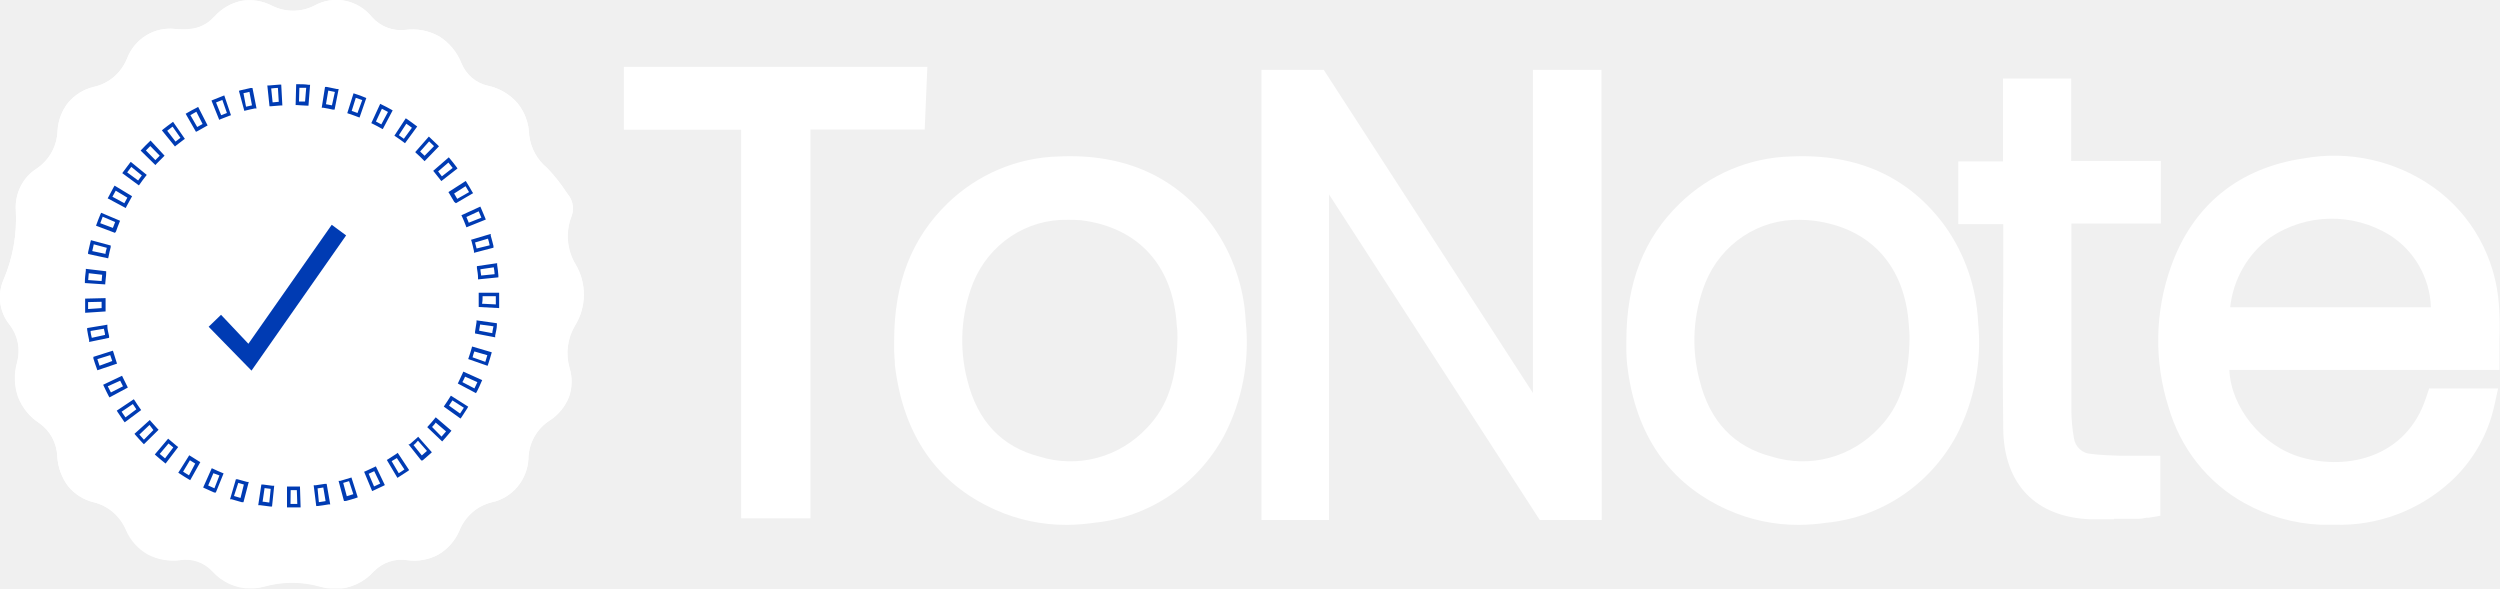
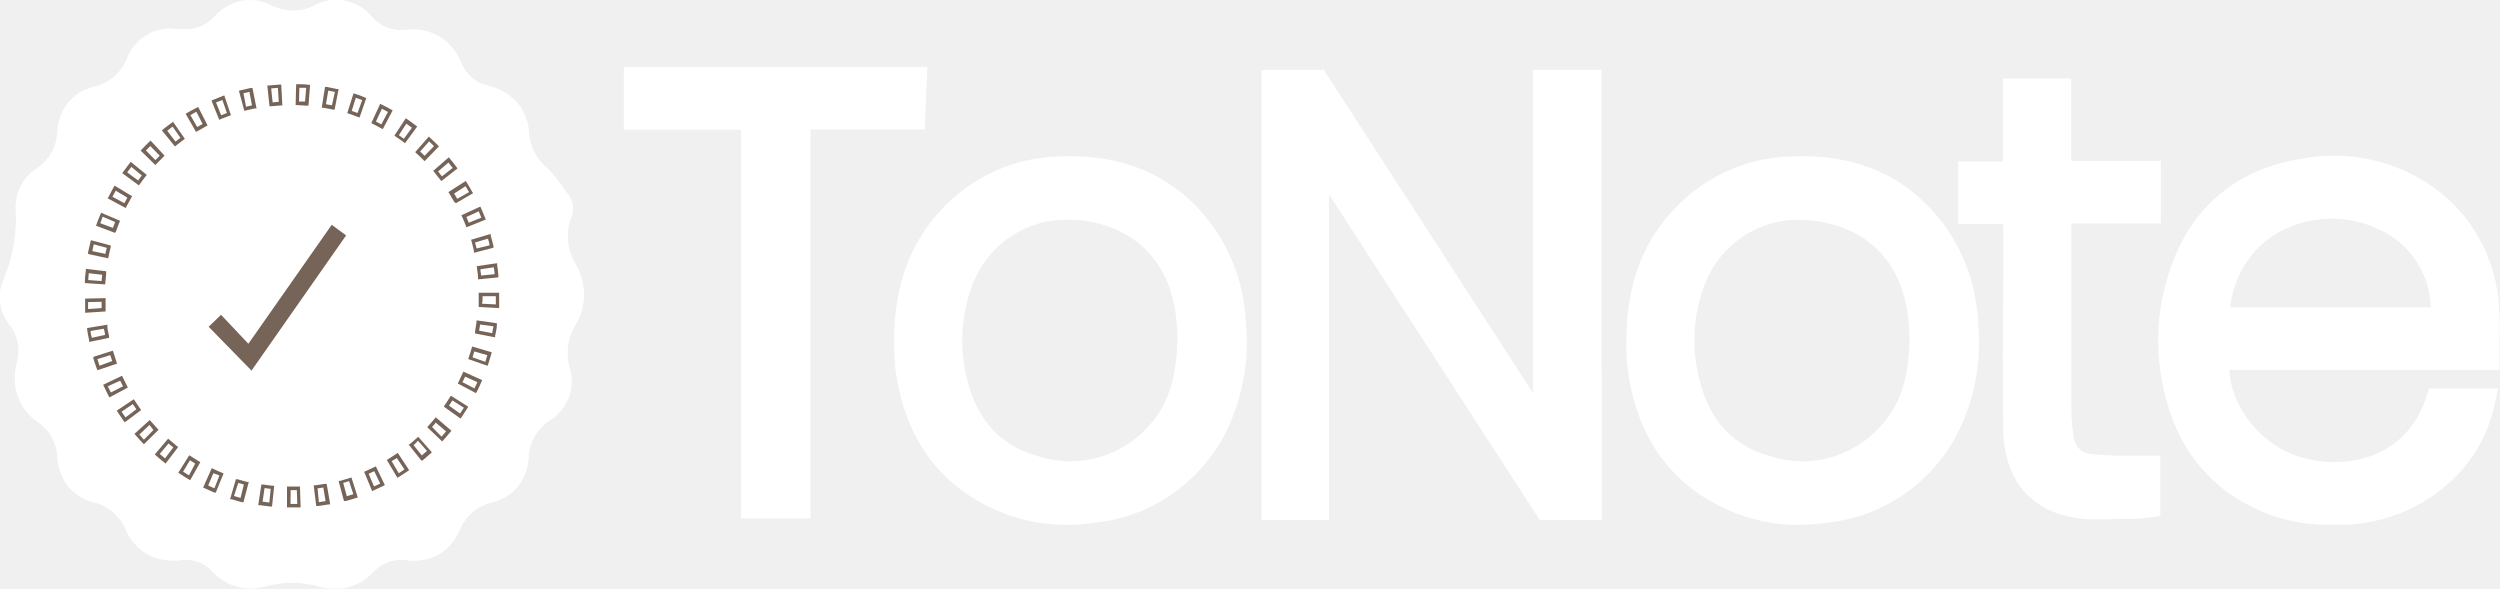
<svg xmlns="http://www.w3.org/2000/svg" width="85" height="20" viewBox="0 0 85 20" fill="none">
  <g clip-path="url(#clip0_5480:42865)">
    <path d="M31.034 2.756L30.982 3.918H27.08V17.138H25.674V3.941H21.688V2.756H31.034Z" fill="white" />
    <path d="M27.556 17.624H25.198V4.411H21.212V2.273H31.53L31.44 4.404H27.556V17.624ZM26.15 16.639H26.604V3.433H30.529V3.242H22.164V3.442H26.15V16.639Z" fill="white" />
    <path d="M44.72 17.197H43.375V2.861H44.762C47.335 6.845 49.926 10.84 52.535 14.846L52.615 14.823V2.861H53.992V17.197H52.615C50.026 13.191 47.425 9.173 44.813 5.143L44.72 5.166V17.197Z" fill="white" />
    <path d="M54.459 17.68H52.352L45.187 6.611V17.68H42.89V2.375H45.007L52.12 13.362V2.375H54.449L54.459 17.68ZM52.85 16.695H53.494V3.347H53.085V15.187L52.326 15.414L44.495 3.347H43.852V16.711H44.247V4.792L45.029 4.585L52.85 16.695Z" fill="white" />
    <path d="M75.348 12.091C75.113 13.733 76.4 15.533 78.125 16.032C79.849 16.531 82.146 16.084 82.931 13.7H84.344C84.148 14.588 83.688 15.391 83.025 15.999C81.857 17.086 80.451 17.427 78.903 17.338C78.074 17.301 77.265 17.069 76.538 16.659C75.975 16.345 75.479 15.919 75.077 15.408C74.676 14.897 74.378 14.31 74.2 13.681C73.734 12.218 73.763 10.639 74.28 9.195C74.981 7.245 76.4 6.145 78.404 5.846C79.824 5.586 81.288 5.907 82.478 6.739C83.063 7.156 83.549 7.702 83.899 8.337C84.249 8.972 84.454 9.68 84.498 10.407C84.549 10.949 84.498 11.497 84.498 12.085L75.348 12.091ZM83.147 10.945C83.147 9.504 82.683 8.348 81.483 7.586C80.791 7.166 79.998 6.952 79.192 6.968C78.387 6.985 77.602 7.232 76.928 7.682C75.84 8.476 75.374 9.593 75.297 10.945H83.147Z" fill="white" />
    <path d="M79.357 17.84C79.2 17.84 79.035 17.84 78.878 17.84C77.976 17.797 77.096 17.545 76.304 17.101C75.686 16.758 75.14 16.293 74.698 15.733C74.257 15.174 73.928 14.53 73.73 13.841C73.233 12.278 73.264 10.589 73.82 9.047C74.56 6.978 76.117 5.711 78.324 5.386C79.867 5.107 81.454 5.461 82.742 6.371C83.384 6.828 83.917 7.426 84.302 8.122C84.687 8.818 84.913 9.593 84.965 10.39C84.993 10.784 84.998 11.18 84.981 11.575C84.981 11.749 84.981 11.933 84.981 12.114V12.577H75.799C75.847 13.848 76.906 15.171 78.25 15.552C79.82 15.998 81.815 15.552 82.481 13.536L82.591 13.207H84.936L84.807 13.792C84.59 14.779 84.079 15.674 83.343 16.353C82.254 17.358 80.825 17.892 79.357 17.84ZM79.412 6.263C79.097 6.263 78.783 6.287 78.472 6.335C76.613 6.607 75.352 7.628 74.728 9.369C74.246 10.711 74.221 12.18 74.657 13.539C74.818 14.109 75.087 14.64 75.45 15.104C75.812 15.567 76.261 15.952 76.77 16.238C77.434 16.61 78.173 16.823 78.929 16.858C80.496 16.947 81.731 16.55 82.703 15.644C83.145 15.241 83.487 14.738 83.704 14.176H83.26C83.059 14.682 82.757 15.14 82.374 15.52C81.99 15.9 81.532 16.194 81.03 16.382C80.054 16.736 78.994 16.773 77.996 16.487C76.037 15.932 74.609 13.887 74.879 12.022L74.937 11.608H84.038C84.038 11.582 84.038 11.556 84.038 11.529C84.054 11.172 84.049 10.815 84.022 10.459C83.983 9.802 83.798 9.163 83.483 8.588C83.168 8.014 82.73 7.52 82.201 7.142C81.386 6.555 80.409 6.247 79.412 6.263ZM83.626 11.431H74.792L74.821 10.915C74.914 9.306 75.516 8.118 76.651 7.303C77.405 6.803 78.28 6.527 79.179 6.506C80.077 6.486 80.964 6.722 81.738 7.188C82.999 7.993 83.617 9.224 83.623 10.958L83.626 11.431ZM75.825 10.446H82.652C82.633 9.947 82.494 9.462 82.247 9.032C81.999 8.602 81.651 8.242 81.233 7.983C80.621 7.611 79.92 7.422 79.208 7.436C78.496 7.45 77.802 7.667 77.205 8.062C76.821 8.339 76.5 8.695 76.262 9.109C76.024 9.522 75.875 9.982 75.825 10.459V10.446Z" fill="white" />
    <path d="M30.886 11.584C30.886 9.919 31.342 8.435 32.552 7.26C33.493 6.35 34.731 5.828 36.027 5.795C37.983 5.707 39.662 6.324 40.853 7.976C41.473 8.851 41.829 9.891 41.879 10.97C42.01 12.217 41.773 13.475 41.197 14.582C40.789 15.34 40.206 15.985 39.499 16.46C38.791 16.935 37.98 17.226 37.137 17.307C36.088 17.469 35.016 17.328 34.042 16.9C32.111 16.033 31.146 14.444 30.902 12.356C30.886 12.169 30.886 11.985 30.886 11.801C30.866 11.729 30.886 11.656 30.886 11.584ZM40.499 11.492C40.499 11.394 40.479 11.226 40.47 11.056C40.338 8.806 38.999 7.293 36.815 7.017C35.954 6.886 35.076 7.052 34.318 7.489C33.561 7.926 32.968 8.608 32.633 9.427C32.178 10.575 32.102 11.843 32.417 13.039C32.79 14.553 33.704 15.59 35.203 15.994C36.76 16.398 38.179 16.079 39.331 14.887C40.216 13.971 40.479 12.806 40.499 11.492Z" fill="white" />
    <path d="M36.272 17.846C35.439 17.85 34.614 17.677 33.85 17.337C31.855 16.448 30.706 14.789 30.427 12.412C30.427 12.261 30.404 12.113 30.401 11.969C30.401 11.923 30.401 11.877 30.401 11.831C30.398 11.772 30.398 11.713 30.401 11.654V11.591C30.401 9.621 30.993 8.104 32.215 6.916C33.238 5.924 34.585 5.355 35.996 5.32C38.248 5.215 40.014 6.013 41.24 7.694C41.915 8.643 42.303 9.773 42.356 10.944C42.494 12.282 42.236 13.632 41.616 14.819C41.17 15.64 40.536 16.338 39.767 16.853C38.998 17.368 38.118 17.684 37.202 17.774C36.894 17.819 36.584 17.844 36.272 17.846ZM36.388 6.275C36.269 6.275 36.153 6.275 36.034 6.275C34.853 6.302 33.724 6.776 32.865 7.605C31.842 8.59 31.343 9.904 31.343 11.575V11.772C31.343 11.821 31.343 11.87 31.343 11.92C31.343 12.048 31.343 12.169 31.366 12.284C31.604 14.326 32.54 15.686 34.223 16.438C35.118 16.829 36.102 16.957 37.064 16.809C38.769 16.576 39.985 15.761 40.773 14.326C41.306 13.305 41.523 12.143 41.394 10.994C41.354 10.008 41.03 9.056 40.461 8.258C39.493 6.929 38.158 6.275 36.388 6.275ZM36.44 16.645C35.984 16.643 35.53 16.582 35.088 16.464C33.48 16.041 32.389 14.901 31.961 13.181C31.62 11.882 31.703 10.506 32.196 9.26C32.569 8.342 33.232 7.577 34.08 7.086C34.927 6.595 35.91 6.407 36.874 6.551C39.277 6.856 40.799 8.538 40.944 11.043C40.944 11.164 40.944 11.289 40.966 11.371V11.486V11.493C40.966 12.53 40.799 14.041 39.679 15.22C39.264 15.671 38.761 16.03 38.204 16.275C37.647 16.52 37.047 16.646 36.44 16.645ZM36.304 7.474C35.619 7.458 34.946 7.654 34.371 8.036C33.797 8.418 33.35 8.968 33.087 9.615C32.672 10.669 32.603 11.833 32.891 12.931C33.235 14.317 34.056 15.19 35.336 15.522C35.977 15.724 36.661 15.739 37.309 15.565C37.958 15.391 38.546 15.034 39.007 14.537C39.692 13.824 40.011 12.895 40.033 11.503V11.43C40.033 11.332 40.033 11.204 40.011 11.079C39.895 9.047 38.724 7.74 36.771 7.49C36.616 7.476 36.46 7.47 36.304 7.474Z" fill="white" />
    <path d="M55.765 11.584C55.765 9.919 56.222 8.435 57.435 7.26C58.374 6.35 59.611 5.828 60.906 5.795C62.865 5.707 64.541 6.324 65.732 7.976C66.353 8.85 66.71 9.891 66.758 10.97C66.889 12.216 66.653 13.474 66.079 14.582C65.188 16.198 63.801 17.061 62.016 17.307C60.967 17.469 59.895 17.328 58.921 16.9C56.991 16.033 56.025 14.444 55.784 12.356C55.762 12.175 55.762 11.991 55.752 11.807C55.762 11.729 55.765 11.656 55.765 11.584ZM65.394 11.492C65.394 11.394 65.375 11.226 65.365 11.056C65.236 8.806 63.895 7.293 61.71 7.017C60.85 6.886 59.971 7.052 59.213 7.488C58.456 7.925 57.862 8.607 57.528 9.427C57.072 10.575 56.996 11.843 57.312 13.039C57.685 14.553 58.599 15.59 60.095 15.994C61.656 16.398 63.071 16.079 64.223 14.887C65.114 13.971 65.378 12.806 65.394 11.492Z" fill="white" />
    <path d="M61.167 17.846C60.334 17.85 59.509 17.677 58.745 17.337C56.753 16.448 55.602 14.789 55.325 12.412C55.306 12.261 55.302 12.113 55.296 11.969C55.296 11.923 55.296 11.877 55.296 11.831C55.296 11.785 55.296 11.706 55.296 11.654V11.591C55.296 9.621 55.888 8.104 57.114 6.916C58.136 5.924 59.483 5.355 60.894 5.32C63.146 5.215 64.912 6.013 66.135 7.694C66.809 8.643 67.198 9.773 67.254 10.944C67.391 12.282 67.133 13.631 66.514 14.819C66.069 15.64 65.434 16.338 64.665 16.853C63.896 17.367 63.016 17.684 62.1 17.774C61.791 17.819 61.48 17.843 61.167 17.846ZM61.283 6.275C61.167 6.275 61.048 6.275 60.929 6.275C59.749 6.303 58.621 6.777 57.764 7.605C56.737 8.59 56.242 9.904 56.242 11.575V11.647C56.242 11.69 56.242 11.729 56.242 11.772C56.242 11.815 56.242 11.87 56.242 11.92C56.242 12.048 56.242 12.169 56.261 12.281C56.502 14.326 57.435 15.686 59.121 16.438C60.015 16.829 60.998 16.957 61.959 16.809C63.667 16.576 64.88 15.761 65.672 14.326C66.203 13.305 66.419 12.143 66.293 10.994C66.253 10.008 65.928 9.056 65.359 8.258C64.391 6.929 63.059 6.275 61.283 6.275ZM61.335 16.645C60.88 16.642 60.427 16.582 59.987 16.464C58.378 16.041 57.284 14.901 56.856 13.181C56.516 11.882 56.6 10.506 57.094 9.26C57.465 8.339 58.127 7.571 58.974 7.078C59.822 6.584 60.807 6.394 61.772 6.538C64.175 6.843 65.697 8.524 65.842 11.03C65.842 11.148 65.842 11.27 65.865 11.358V11.48V11.493C65.865 12.53 65.701 14.041 64.578 15.22C64.161 15.671 63.659 16.03 63.101 16.275C62.543 16.52 61.942 16.646 61.335 16.645ZM61.2 7.474C60.514 7.457 59.84 7.653 59.266 8.035C58.691 8.417 58.244 8.968 57.982 9.615C57.564 10.668 57.495 11.833 57.786 12.931C58.127 14.317 58.951 15.19 60.228 15.522C60.869 15.724 61.553 15.739 62.201 15.565C62.85 15.391 63.438 15.034 63.899 14.537C64.587 13.824 64.903 12.895 64.925 11.499V11.421C64.925 11.325 64.909 11.2 64.903 11.092C64.784 9.06 63.616 7.753 61.663 7.503C61.509 7.485 61.354 7.475 61.2 7.474Z" fill="white" />
    <path d="M68.57 7.123H67.045V5.96H68.564V3.156H69.931V5.957H72.981V7.113H69.979C69.979 7.32 69.95 7.477 69.95 7.632C69.95 9.74 69.95 11.848 69.95 13.953C69.951 14.293 69.982 14.633 70.043 14.967C70.075 15.219 70.191 15.453 70.371 15.628C70.552 15.803 70.786 15.909 71.034 15.929C71.494 15.988 71.964 15.985 72.431 16.005C72.604 16.005 72.781 16.005 72.978 16.005V17.121C72.885 17.143 72.792 17.157 72.698 17.164C72.16 17.164 71.62 17.164 71.089 17.164C69.506 17.098 68.609 16.179 68.589 14.57C68.56 12.271 68.589 9.993 68.573 7.701L68.57 7.123Z" fill="white" />
    <path d="M71.874 17.656C71.607 17.656 71.337 17.656 71.067 17.656C69.21 17.58 68.133 16.461 68.11 14.583C68.091 12.974 68.091 11.338 68.11 9.756C68.11 9.073 68.11 8.39 68.11 7.707V7.621H66.582V5.487H68.101V2.67H70.42V5.471H73.47V7.599H70.427V8.387C70.427 10.212 70.427 12.097 70.427 13.969C70.43 14.279 70.459 14.589 70.513 14.895C70.534 15.041 70.604 15.175 70.712 15.273C70.82 15.372 70.958 15.428 71.102 15.433C71.424 15.476 71.746 15.482 72.067 15.495H72.447C72.553 15.495 72.666 15.495 72.788 15.495H73.451V17.535L73.052 17.603H72.978C72.886 17.626 72.792 17.638 72.698 17.64H71.874V17.656ZM67.522 6.636H69.046V9.746C69.046 11.322 69.046 12.954 69.046 14.56C69.062 15.906 69.748 16.618 71.089 16.671C71.495 16.671 71.913 16.671 72.315 16.671H72.492V16.484H72.399H72.029C71.672 16.48 71.315 16.457 70.961 16.415C70.612 16.383 70.285 16.232 70.031 15.987C69.777 15.741 69.611 15.415 69.561 15.062C69.506 14.696 69.483 14.326 69.494 13.955C69.494 12.1 69.494 10.212 69.494 8.373V7.618C69.494 7.497 69.494 7.379 69.513 7.254C69.513 7.198 69.513 7.136 69.513 7.07L69.542 6.617H72.511V6.43H69.462V3.639H69.043V6.446H67.528L67.522 6.636Z" fill="white" />
    <path d="M19.552 11.073C19.424 11.287 19.341 11.527 19.31 11.776C19.278 12.024 19.298 12.277 19.368 12.518C19.467 12.84 19.459 13.186 19.346 13.503C19.215 13.827 18.991 14.102 18.702 14.291C18.482 14.429 18.299 14.622 18.17 14.852C18.042 15.081 17.973 15.34 17.969 15.604C17.949 15.954 17.817 16.288 17.593 16.553C17.369 16.819 17.066 17.003 16.73 17.075C16.479 17.135 16.246 17.255 16.051 17.427C15.856 17.599 15.705 17.816 15.611 18.061C15.464 18.395 15.217 18.673 14.906 18.855C14.586 19.029 14.222 19.096 13.864 19.049C13.657 19.013 13.445 19.029 13.245 19.093C13.046 19.158 12.864 19.27 12.715 19.42C12.551 19.603 12.353 19.75 12.131 19.852C11.91 19.954 11.671 20.009 11.428 20.014C11.245 20.013 11.063 19.986 10.887 19.935C10.267 19.76 9.61 19.76 8.989 19.935C8.835 19.975 8.676 19.996 8.516 19.998C8.274 19.996 8.035 19.944 7.814 19.844C7.592 19.744 7.393 19.598 7.23 19.417C7.088 19.266 6.912 19.153 6.717 19.088C6.522 19.024 6.315 19.009 6.113 19.046C5.736 19.095 5.354 19.026 5.016 18.849C4.691 18.663 4.434 18.375 4.283 18.028C4.184 17.793 4.034 17.584 3.843 17.419C3.652 17.253 3.426 17.136 3.182 17.075C2.842 16.993 2.537 16.799 2.314 16.524C2.095 16.23 1.967 15.877 1.947 15.509C1.938 15.285 1.878 15.067 1.771 14.871C1.664 14.676 1.514 14.508 1.332 14.383C1.008 14.169 0.758 13.857 0.618 13.49C0.491 13.115 0.479 12.709 0.586 12.327C0.646 12.106 0.654 11.873 0.608 11.648C0.562 11.423 0.464 11.212 0.322 11.034C0.155 10.826 0.047 10.575 0.011 10.308C-0.026 10.042 0.011 9.77 0.116 9.523C0.438 8.779 0.582 7.968 0.538 7.156C0.519 6.876 0.576 6.596 0.701 6.346C0.826 6.096 1.015 5.886 1.249 5.737C1.458 5.598 1.631 5.409 1.755 5.186C1.878 4.964 1.947 4.715 1.956 4.46C1.975 4.109 2.101 3.772 2.317 3.498C2.543 3.228 2.847 3.038 3.185 2.956C3.435 2.903 3.668 2.788 3.865 2.622C4.062 2.456 4.216 2.244 4.315 2.004C4.439 1.673 4.667 1.394 4.963 1.21C5.259 1.025 5.607 0.947 5.952 0.986C6.576 1.039 6.953 0.92 7.294 0.556C7.538 0.287 7.859 0.103 8.211 0.031C8.567 -0.029 8.932 0.03 9.253 0.198C9.475 0.308 9.719 0.366 9.966 0.366C10.213 0.366 10.456 0.308 10.678 0.198C11 0.017 11.373 -0.044 11.733 0.027C12.094 0.098 12.418 0.295 12.651 0.586C12.792 0.743 12.968 0.864 13.165 0.939C13.361 1.014 13.572 1.04 13.78 1.016C14.178 0.963 14.583 1.041 14.935 1.239C15.277 1.454 15.542 1.775 15.691 2.155C15.769 2.346 15.892 2.515 16.048 2.647C16.204 2.779 16.39 2.871 16.588 2.914C16.978 2.997 17.331 3.205 17.596 3.508C17.844 3.815 17.984 4.199 17.991 4.598C18.045 5.035 18.264 5.434 18.602 5.708C18.841 5.956 19.056 6.227 19.246 6.516L19.372 6.693C19.431 6.79 19.468 6.9 19.479 7.014C19.49 7.127 19.475 7.242 19.436 7.35C19.331 7.615 19.289 7.902 19.313 8.187C19.337 8.473 19.427 8.748 19.574 8.991C19.761 9.306 19.858 9.668 19.854 10.036C19.85 10.403 19.745 10.763 19.552 11.073Z" fill="white" />
    <path d="M19.568 8.994C19.42 8.75 19.331 8.475 19.307 8.19C19.283 7.904 19.325 7.617 19.429 7.352C19.469 7.245 19.483 7.13 19.472 7.016C19.461 6.902 19.424 6.792 19.365 6.695L19.239 6.518C19.05 6.229 18.834 5.959 18.596 5.71C18.26 5.434 18.043 5.034 17.991 4.597C17.983 4.2 17.844 3.817 17.596 3.51C17.331 3.208 16.978 2.999 16.588 2.916C16.39 2.873 16.204 2.781 16.048 2.649C15.892 2.517 15.769 2.348 15.691 2.157C15.542 1.777 15.277 1.456 14.935 1.241C14.583 1.044 14.178 0.966 13.78 1.018C13.572 1.042 13.361 1.016 13.165 0.941C12.968 0.867 12.792 0.745 12.651 0.588C12.419 0.297 12.094 0.099 11.734 0.027C11.373 -0.044 11 0.016 10.678 0.197C10.456 0.307 10.213 0.365 9.966 0.365C9.719 0.365 9.475 0.307 9.253 0.197C8.932 0.029 8.567 -0.03 8.211 0.03C7.857 0.106 7.536 0.294 7.294 0.568C6.953 0.933 6.576 1.051 5.952 0.985C5.608 0.945 5.26 1.024 4.964 1.207C4.668 1.391 4.439 1.67 4.315 2C4.216 2.24 4.062 2.453 3.866 2.62C3.669 2.786 3.435 2.901 3.185 2.955C2.848 3.035 2.544 3.221 2.317 3.487C2.101 3.761 1.975 4.098 1.956 4.449C1.947 4.704 1.878 4.953 1.755 5.176C1.631 5.398 1.458 5.587 1.249 5.727C1.015 5.875 0.826 6.086 0.701 6.335C0.576 6.585 0.519 6.865 0.538 7.145C0.584 7.96 0.439 8.775 0.116 9.522C0.011 9.769 -0.026 10.041 0.011 10.307C0.047 10.574 0.155 10.825 0.322 11.033C0.462 11.212 0.558 11.423 0.603 11.648C0.647 11.873 0.638 12.106 0.576 12.326C0.47 12.708 0.481 13.114 0.608 13.489C0.751 13.857 1.004 14.17 1.332 14.382C1.515 14.508 1.666 14.676 1.773 14.873C1.879 15.07 1.939 15.29 1.947 15.515C1.967 15.883 2.095 16.236 2.314 16.529C2.538 16.802 2.842 16.994 3.182 17.074C3.426 17.131 3.654 17.245 3.847 17.408C4.041 17.57 4.194 17.777 4.295 18.01C4.447 18.358 4.704 18.645 5.029 18.831C5.361 19.012 5.739 19.086 6.113 19.044C6.314 19.011 6.52 19.029 6.713 19.096C6.906 19.163 7.08 19.277 7.22 19.429C7.384 19.611 7.583 19.756 7.804 19.856C8.025 19.956 8.265 20.008 8.507 20.01C8.666 20.008 8.825 19.987 8.98 19.948C9.601 19.772 10.257 19.772 10.878 19.948C11.054 19.998 11.236 20.025 11.418 20.026C11.661 20.022 11.9 19.966 12.122 19.864C12.343 19.762 12.541 19.615 12.705 19.432C12.854 19.277 13.037 19.161 13.238 19.094C13.44 19.026 13.654 19.009 13.864 19.044C14.222 19.092 14.586 19.024 14.906 18.851C15.216 18.669 15.463 18.392 15.611 18.059C15.705 17.815 15.856 17.598 16.051 17.426C16.246 17.254 16.479 17.134 16.73 17.074C17.065 17 17.367 16.816 17.59 16.549C17.812 16.283 17.943 15.95 17.962 15.6C17.966 15.336 18.036 15.077 18.164 14.847C18.292 14.618 18.475 14.425 18.696 14.287C18.984 14.097 19.209 13.822 19.339 13.499C19.453 13.182 19.46 12.835 19.362 12.514C19.292 12.273 19.272 12.02 19.303 11.771C19.335 11.523 19.417 11.283 19.545 11.069C19.738 10.759 19.842 10.401 19.846 10.034C19.85 9.668 19.753 9.307 19.568 8.994ZM19.272 10.915C19.123 11.167 19.027 11.448 18.991 11.741C18.955 12.033 18.98 12.33 19.063 12.612C19.147 12.875 19.139 13.16 19.04 13.418C18.942 13.676 18.759 13.891 18.522 14.027C18.262 14.195 18.046 14.425 17.895 14.699C17.743 14.972 17.66 15.28 17.653 15.594C17.637 15.873 17.531 16.14 17.352 16.353C17.173 16.565 16.931 16.713 16.663 16.772C16.367 16.837 16.09 16.974 15.857 17.172C15.624 17.369 15.441 17.62 15.324 17.905C15.21 18.185 15.008 18.417 14.748 18.564C14.489 18.712 14.188 18.765 13.896 18.716C13.641 18.675 13.381 18.696 13.136 18.777C12.892 18.858 12.669 18.997 12.486 19.182C12.301 19.398 12.059 19.553 11.789 19.629C11.518 19.706 11.232 19.7 10.965 19.613C10.65 19.524 10.326 19.478 10 19.478C9.63 19.48 9.263 19.53 8.906 19.626C8.778 19.661 8.646 19.678 8.513 19.678C8.316 19.677 8.121 19.633 7.941 19.551C7.761 19.468 7.6 19.348 7.468 19.199C7.294 19.011 7.078 18.87 6.839 18.786C6.6 18.701 6.344 18.678 6.094 18.716C5.787 18.77 5.471 18.717 5.197 18.566C4.923 18.414 4.706 18.174 4.582 17.882C4.462 17.604 4.281 17.359 4.052 17.166C3.823 16.973 3.552 16.837 3.263 16.769C2.977 16.705 2.721 16.543 2.537 16.31C2.353 16.077 2.253 15.787 2.252 15.489C2.243 15.217 2.17 14.952 2.042 14.714C1.913 14.476 1.732 14.273 1.512 14.119C1.235 13.948 1.022 13.685 0.91 13.374C0.798 13.063 0.792 12.723 0.895 12.409C0.967 12.14 0.975 11.857 0.919 11.584C0.863 11.311 0.745 11.056 0.573 10.839C0.44 10.676 0.353 10.478 0.322 10.268C0.291 10.058 0.316 9.843 0.396 9.647C0.739 8.858 0.892 7.997 0.843 7.135C0.83 6.912 0.876 6.69 0.977 6.491C1.078 6.293 1.23 6.126 1.416 6.009C1.665 5.842 1.871 5.617 2.018 5.353C2.165 5.088 2.249 4.792 2.262 4.489C2.267 4.2 2.37 3.923 2.553 3.703C2.736 3.483 2.988 3.335 3.266 3.284C3.562 3.218 3.839 3.081 4.072 2.883C4.305 2.685 4.487 2.433 4.604 2.147C4.702 1.88 4.884 1.653 5.121 1.502C5.359 1.351 5.638 1.285 5.917 1.313C6.207 1.368 6.506 1.348 6.786 1.256C7.067 1.164 7.321 1.002 7.526 0.785C7.717 0.556 7.979 0.401 8.269 0.346C8.559 0.291 8.859 0.339 9.118 0.483C9.381 0.615 9.67 0.683 9.963 0.683C10.255 0.683 10.544 0.615 10.807 0.483C11.07 0.333 11.376 0.283 11.671 0.343C11.966 0.404 12.23 0.57 12.416 0.811C12.59 1.005 12.806 1.153 13.047 1.245C13.288 1.337 13.547 1.369 13.802 1.34C14.137 1.279 14.481 1.343 14.774 1.519C15.066 1.694 15.288 1.971 15.398 2.299C15.496 2.536 15.648 2.746 15.843 2.91C16.037 3.074 16.268 3.188 16.515 3.241C16.837 3.294 17.131 3.462 17.343 3.716C17.555 3.97 17.672 4.293 17.673 4.627C17.73 5.142 17.984 5.614 18.381 5.94C18.602 6.176 18.803 6.431 18.982 6.702L19.104 6.879C19.134 6.931 19.151 6.989 19.156 7.048C19.16 7.108 19.151 7.168 19.13 7.224C19.007 7.537 18.959 7.876 18.989 8.212C19.019 8.548 19.127 8.872 19.304 9.158C19.462 9.424 19.543 9.73 19.537 10.041C19.532 10.352 19.44 10.655 19.272 10.915Z" fill="white" />
-     <path d="M7.094 11.11L7.515 10.703L8.445 11.688L11.279 7.643L11.768 8.004L8.551 12.601L7.094 11.11Z" fill="#003BB3" />
-     <path d="M9.915 17.252H9.758V16.543H10.199L10.221 17.252H9.899H9.915ZM9.877 17.134H10.108L10.092 16.664H9.883L9.877 17.134ZM9.249 17.222H9.192L8.838 17.176H8.78L8.886 16.474H8.944L9.266 16.516H9.323L9.249 17.222ZM8.928 17.058C9.002 17.058 9.079 17.081 9.156 17.087L9.204 16.621L8.995 16.595L8.928 17.058ZM10.752 17.206L10.665 16.5H10.726L11.048 16.451H11.106L11.228 17.15H11.17C11.054 17.17 10.935 17.189 10.819 17.203L10.752 17.206ZM10.797 16.605L10.842 17.074L11.07 17.038L10.993 16.575L10.797 16.605ZM8.278 17.074H8.22C8.107 17.045 7.992 17.012 7.879 16.976H7.821L8.02 16.296H8.078L8.4 16.385H8.458L8.278 17.074ZM7.956 16.864L8.178 16.93L8.291 16.474L8.101 16.418L7.956 16.864ZM11.695 17.035L11.511 16.349H11.569L11.891 16.253L11.949 16.234L12.164 16.91L12.11 16.93C11.997 16.966 11.881 17.002 11.765 17.032L11.695 17.035ZM11.669 16.418L11.791 16.871L12.013 16.802L11.868 16.359L11.669 16.418ZM7.338 16.746H7.284L6.962 16.602L6.907 16.575L7.2 15.919L7.252 15.942C7.351 15.991 7.451 16.034 7.548 16.073L7.602 16.096L7.338 16.746ZM7.078 16.506L7.29 16.602L7.461 16.165L7.255 16.089L7.078 16.506ZM12.653 16.697L12.38 16.04L12.435 16.017L12.724 15.883L12.779 15.856L13.085 16.493L13.033 16.52C12.927 16.572 12.817 16.625 12.711 16.671L12.653 16.697ZM12.534 16.109L12.718 16.539L12.927 16.441L12.724 16.02L12.534 16.109ZM6.467 16.326L6.415 16.296C6.312 16.237 6.212 16.171 6.113 16.106L6.061 16.073L6.434 15.479L6.486 15.511L6.759 15.682L6.811 15.712L6.467 16.326ZM6.225 16.037L6.425 16.162L6.637 15.761L6.457 15.649L6.225 16.037ZM13.512 16.247L13.152 15.639L13.204 15.607L13.474 15.433L13.522 15.396L13.911 15.984L13.863 16.02L13.564 16.214L13.512 16.247ZM13.316 15.679L13.557 16.089C13.622 16.05 13.686 16.007 13.75 15.961L13.493 15.574L13.316 15.679ZM5.63 15.761L5.582 15.722C5.489 15.649 5.398 15.571 5.308 15.492L5.263 15.452L5.717 14.914L5.762 14.953C5.842 15.025 5.926 15.094 6.01 15.163L6.058 15.2L5.63 15.761ZM5.431 15.433C5.489 15.485 5.55 15.534 5.611 15.584L5.891 15.213L5.73 15.078L5.431 15.433ZM14.323 15.656L13.886 15.104H13.931C14.014 15.035 14.095 14.963 14.175 14.891L14.217 14.848L14.683 15.377L14.642 15.416C14.552 15.499 14.461 15.578 14.371 15.653L14.323 15.656ZM14.05 15.121L14.342 15.485L14.516 15.331L14.21 14.983C14.156 15.049 14.104 15.104 14.05 15.14V15.121ZM4.893 15.104L4.851 15.062C4.768 14.976 4.687 14.884 4.61 14.796L4.572 14.75L5.093 14.28L5.131 14.326C5.202 14.408 5.276 14.49 5.35 14.569L5.392 14.612L4.893 15.104ZM4.739 14.776L4.893 14.95L5.215 14.622L5.083 14.448L4.739 14.776ZM15.034 15.009L14.526 14.523L14.564 14.48C14.637 14.402 14.708 14.319 14.777 14.234L14.815 14.188L15.349 14.645L15.311 14.691C15.234 14.786 15.153 14.874 15.076 14.963L15.034 15.009ZM14.69 14.517L15.012 14.845L15.166 14.668L14.812 14.366C14.799 14.398 14.751 14.448 14.703 14.503L14.69 14.517ZM4.24 14.359L4.205 14.313C4.134 14.214 4.066 14.113 4.002 14.014L3.97 13.962L4.549 13.574L4.584 13.623C4.639 13.712 4.7 13.804 4.765 13.893L4.8 13.942L4.24 14.359ZM4.134 13.998C4.176 14.063 4.221 14.129 4.266 14.191L4.636 13.916L4.517 13.738L4.134 13.998ZM15.658 14.231L15.089 13.824L15.121 13.774C15.182 13.686 15.243 13.594 15.298 13.502L15.33 13.453L15.919 13.827L15.89 13.88C15.826 13.981 15.761 14.083 15.694 14.182L15.658 14.231ZM15.266 13.791L15.642 14.06C15.687 13.995 15.729 13.929 15.771 13.863L15.382 13.614L15.266 13.791ZM3.722 13.512L3.693 13.463C3.639 13.357 3.584 13.249 3.532 13.134L3.507 13.082L4.15 12.776L4.176 12.832C4.221 12.927 4.269 13.026 4.321 13.124L4.346 13.177L3.722 13.512ZM3.664 13.134L3.77 13.344L4.182 13.134L4.086 12.944L3.664 13.134ZM16.183 13.367L15.565 13.039L15.591 12.986C15.639 12.888 15.684 12.789 15.729 12.691L15.752 12.635L16.395 12.924L16.369 12.98C16.324 13.088 16.273 13.2 16.218 13.308L16.183 13.367ZM15.723 12.993L16.131 13.206C16.167 13.134 16.199 13.062 16.231 12.993L15.813 12.806C15.784 12.858 15.764 12.924 15.723 12.986V12.993ZM3.31 12.589L3.291 12.533C3.248 12.417 3.21 12.302 3.175 12.188V12.133L3.838 11.923L3.857 11.978C3.89 12.083 3.922 12.188 3.96 12.307L3.98 12.363L3.31 12.589ZM3.31 12.211C3.333 12.287 3.359 12.363 3.384 12.435L3.816 12.274L3.748 12.074L3.31 12.211ZM16.578 12.438L15.919 12.208L15.938 12.152C15.974 12.051 16.006 11.945 16.035 11.841L16.051 11.781L16.72 11.978L16.704 12.034C16.672 12.152 16.636 12.267 16.598 12.382L16.578 12.438ZM16.067 12.149L16.501 12.303C16.524 12.228 16.549 12.152 16.569 12.077L16.128 11.949C16.109 11.998 16.086 12.067 16.067 12.149ZM3.031 11.627V11.568C3.005 11.453 2.982 11.332 2.963 11.213V11.154L3.651 11.039V11.098C3.651 11.207 3.687 11.315 3.709 11.427V11.486L3.031 11.627ZM3.079 11.253C3.079 11.332 3.105 11.407 3.121 11.486L3.571 11.387C3.571 11.318 3.542 11.246 3.532 11.177L3.079 11.253ZM16.836 11.469L16.151 11.338V11.279C16.17 11.174 16.186 11.066 16.202 10.951V10.892L16.894 10.99V11.049C16.894 11.167 16.858 11.289 16.836 11.407V11.469ZM16.289 11.243L16.739 11.328C16.739 11.253 16.768 11.174 16.778 11.095L16.324 11.033C16.315 11.102 16.302 11.164 16.289 11.243ZM2.895 10.635V10.576C2.895 10.455 2.895 10.333 2.895 10.212V10.153L3.59 10.136V10.199C3.59 10.307 3.59 10.415 3.59 10.527V10.589L2.895 10.635ZM2.995 10.271V10.507L3.455 10.475C3.455 10.402 3.455 10.33 3.455 10.261L2.995 10.271ZM16.971 10.475L16.276 10.438V10.379C16.276 10.271 16.276 10.163 16.276 10.051V9.952H16.971V10.054C16.971 10.176 16.971 10.3 16.971 10.419V10.475ZM16.401 10.327L16.858 10.35C16.858 10.258 16.858 10.163 16.858 10.071H16.408C16.408 10.156 16.408 10.241 16.389 10.327H16.401ZM3.577 9.67L2.886 9.624V9.562C2.886 9.443 2.905 9.322 2.918 9.2V9.141L3.61 9.223V9.283C3.61 9.391 3.587 9.503 3.581 9.611L3.577 9.67ZM2.998 9.522L3.455 9.555L3.474 9.342L3.018 9.289L2.998 9.522ZM16.253 9.499V9.44C16.253 9.332 16.231 9.22 16.215 9.112V9.049L16.903 8.948V9.007C16.923 9.128 16.936 9.25 16.945 9.368V9.43L16.253 9.499ZM16.334 9.155C16.334 9.227 16.353 9.296 16.36 9.368L16.817 9.322C16.817 9.246 16.8 9.168 16.788 9.089L16.334 9.155ZM3.677 8.783L2.995 8.636V8.577C3.021 8.462 3.047 8.34 3.076 8.225L3.092 8.166L3.764 8.347V8.403C3.735 8.508 3.713 8.616 3.69 8.731L3.677 8.783ZM3.137 8.537L3.587 8.632C3.587 8.563 3.616 8.495 3.632 8.426L3.188 8.307C3.169 8.389 3.153 8.468 3.137 8.537ZM16.115 8.596V8.537C16.093 8.432 16.064 8.324 16.035 8.209L16.015 8.153L16.685 7.953V8.012C16.72 8.13 16.749 8.248 16.778 8.363V8.422L16.115 8.596ZM16.151 8.245C16.17 8.314 16.186 8.383 16.205 8.449L16.649 8.34C16.634 8.266 16.615 8.19 16.591 8.114L16.151 8.245ZM3.909 7.917L3.265 7.674L3.285 7.618C3.327 7.506 3.368 7.391 3.413 7.289L3.439 7.234L4.083 7.506L4.06 7.562C4.018 7.664 3.98 7.766 3.944 7.871L3.909 7.917ZM3.407 7.588L3.838 7.749L3.915 7.549L3.491 7.368C3.462 7.447 3.433 7.523 3.407 7.595V7.588ZM15.858 7.729L15.838 7.674C15.8 7.572 15.758 7.47 15.713 7.372L15.687 7.319L16.331 7.024L16.356 7.079C16.405 7.191 16.453 7.303 16.495 7.408L16.517 7.464L15.858 7.729ZM15.858 7.378C15.887 7.444 15.912 7.506 15.938 7.572L16.366 7.401C16.337 7.329 16.308 7.257 16.276 7.184L15.858 7.378ZM4.276 7.073L3.661 6.744L3.69 6.692C3.745 6.584 3.806 6.478 3.864 6.364L3.896 6.311L4.491 6.672L4.462 6.725C4.408 6.82 4.356 6.915 4.305 7.01L4.276 7.073ZM3.822 6.689L4.227 6.909L4.33 6.721L3.935 6.482L3.822 6.689ZM15.501 6.909L15.443 6.863C15.391 6.771 15.336 6.675 15.279 6.584L15.246 6.531L15.835 6.153L15.867 6.203C15.932 6.304 15.993 6.41 16.051 6.515L16.086 6.567L15.501 6.909ZM15.44 6.58C15.475 6.639 15.514 6.702 15.546 6.761L15.948 6.531L15.829 6.331L15.44 6.58ZM4.723 6.304L4.157 5.887L4.192 5.838C4.263 5.743 4.334 5.644 4.408 5.549L4.446 5.503L4.99 5.947L4.951 5.996C4.884 6.078 4.819 6.167 4.758 6.255L4.723 6.304ZM4.324 5.861L4.697 6.137C4.736 6.078 4.781 6.022 4.823 5.966L4.465 5.674L4.324 5.861ZM15.005 6.157L14.97 6.111C14.905 6.025 14.835 5.937 14.767 5.855L14.729 5.809L15.259 5.349L15.298 5.395C15.375 5.487 15.449 5.582 15.52 5.677L15.555 5.727L15.005 6.157ZM14.896 5.828L15.024 5.996L15.391 5.71L15.246 5.526L14.896 5.828ZM5.283 5.612L4.781 5.119L4.823 5.076C4.906 4.988 4.99 4.902 5.077 4.82L5.119 4.778L5.595 5.293L5.553 5.336L5.324 5.566L5.283 5.612ZM4.961 5.116L5.283 5.444C5.331 5.392 5.382 5.342 5.431 5.293L5.109 4.965L4.961 5.116ZM14.436 5.48L14.394 5.438C14.32 5.362 14.243 5.287 14.159 5.214L14.117 5.172L14.581 4.643L14.622 4.682C14.712 4.764 14.799 4.847 14.883 4.932L14.925 4.975L14.436 5.48ZM14.284 5.152L14.436 5.296L14.757 4.968L14.59 4.807L14.284 5.152ZM5.949 4.981L5.505 4.433L5.55 4.393C5.643 4.321 5.739 4.246 5.836 4.177L5.884 4.141L6.286 4.722L6.238 4.755L5.981 4.952L5.949 4.981ZM5.685 4.446L5.968 4.814L6.135 4.686L5.868 4.305L5.685 4.446ZM13.77 4.87L13.722 4.833C13.638 4.771 13.548 4.705 13.458 4.646L13.409 4.613L13.796 4.022L13.847 4.055C13.944 4.121 14.04 4.193 14.136 4.265L14.185 4.301L13.77 4.87ZM13.561 4.597C13.618 4.636 13.676 4.676 13.731 4.718L14.005 4.344C13.944 4.295 13.879 4.249 13.815 4.206L13.561 4.597ZM6.663 4.482L6.312 3.868L6.364 3.838C6.467 3.779 6.569 3.72 6.685 3.664L6.737 3.635L7.059 4.265L7.004 4.295L6.724 4.453L6.663 4.482ZM6.473 3.914L6.705 4.318L6.888 4.216L6.676 3.799L6.473 3.914ZM13.014 4.39L12.962 4.364C12.869 4.311 12.772 4.259 12.676 4.213L12.624 4.187L12.927 3.53L12.978 3.556C13.088 3.609 13.195 3.664 13.3 3.724L13.351 3.753L13.014 4.39ZM12.782 4.131C12.843 4.164 12.904 4.193 12.965 4.229L13.191 3.806L12.985 3.697L12.782 4.131ZM7.454 4.075L7.19 3.418L7.245 3.395C7.355 3.349 7.464 3.307 7.567 3.267L7.625 3.244L7.853 3.917L7.798 3.937L7.499 4.052L7.454 4.075ZM7.345 3.484L7.519 3.917L7.715 3.842L7.56 3.398L7.345 3.484ZM12.225 3.996L12.168 3.976C12.068 3.937 11.968 3.901 11.865 3.868L11.807 3.848L12.02 3.172L12.078 3.192C12.191 3.227 12.298 3.266 12.399 3.31L12.454 3.333L12.225 3.996ZM11.958 3.77L12.155 3.842L12.316 3.402L12.097 3.326L11.958 3.77ZM8.307 3.77L8.123 3.087L8.178 3.07L8.526 2.991H8.584L8.722 3.687H8.664C8.558 3.707 8.455 3.733 8.342 3.76L8.307 3.77ZM8.278 3.169L8.365 3.628L8.567 3.582L8.481 3.123C8.416 3.136 8.342 3.156 8.265 3.172L8.278 3.169ZM11.376 3.727H11.318C11.215 3.704 11.109 3.681 10.996 3.664H10.938L11.051 2.955H11.109L11.457 3.027H11.514L11.376 3.727ZM11.083 3.543L11.286 3.582L11.386 3.126L11.161 3.08L11.083 3.543ZM9.163 3.612L9.089 2.906H9.147C9.264 2.893 9.384 2.883 9.504 2.876H9.562L9.6 3.586H9.542L9.221 3.612H9.163ZM9.221 3.014L9.269 3.481L9.478 3.461L9.449 2.988C9.372 2.991 9.295 2.998 9.221 3.008V3.014ZM10.488 3.592H10.43C10.324 3.592 10.218 3.576 10.108 3.573H10.051L10.07 2.863H10.131C10.247 2.863 10.369 2.863 10.485 2.883H10.543L10.488 3.592ZM10.166 3.451H10.372L10.411 2.985H10.179L10.166 3.451Z" fill="#003BB3" />
+     <path d="M7.094 11.11L7.515 10.703L8.445 11.688L11.279 7.643L11.768 8.004L8.551 12.601L7.094 11.11Z" fill="#766458" />
+     <path d="M9.915 17.252H9.758V16.543H10.199L10.221 17.252H9.899H9.915ZM9.877 17.134H10.108L10.092 16.664H9.883L9.877 17.134ZM9.249 17.222H9.192L8.838 17.176H8.78L8.886 16.474H8.944L9.266 16.516H9.323L9.249 17.222ZM8.928 17.058C9.002 17.058 9.079 17.081 9.156 17.087L9.204 16.621L8.995 16.595L8.928 17.058ZM10.752 17.206L10.665 16.5H10.726L11.048 16.451H11.106L11.228 17.15H11.17C11.054 17.17 10.935 17.189 10.819 17.203L10.752 17.206ZM10.797 16.605L10.842 17.074L11.07 17.038L10.993 16.575L10.797 16.605ZM8.278 17.074H8.22C8.107 17.045 7.992 17.012 7.879 16.976H7.821L8.02 16.296H8.078L8.4 16.385H8.458L8.278 17.074ZM7.956 16.864L8.178 16.93L8.291 16.474L8.101 16.418L7.956 16.864ZM11.695 17.035L11.511 16.349H11.569L11.891 16.253L11.949 16.234L12.164 16.91L12.11 16.93C11.997 16.966 11.881 17.002 11.765 17.032L11.695 17.035ZM11.669 16.418L11.791 16.871L12.013 16.802L11.868 16.359L11.669 16.418ZM7.338 16.746H7.284L6.962 16.602L6.907 16.575L7.2 15.919L7.252 15.942C7.351 15.991 7.451 16.034 7.548 16.073L7.602 16.096L7.338 16.746ZM7.078 16.506L7.29 16.602L7.461 16.165L7.255 16.089L7.078 16.506ZM12.653 16.697L12.38 16.04L12.435 16.017L12.724 15.883L12.779 15.856L13.085 16.493L13.033 16.52C12.927 16.572 12.817 16.625 12.711 16.671L12.653 16.697ZM12.534 16.109L12.718 16.539L12.927 16.441L12.724 16.02L12.534 16.109ZM6.467 16.326L6.415 16.296C6.312 16.237 6.212 16.171 6.113 16.106L6.061 16.073L6.434 15.479L6.486 15.511L6.759 15.682L6.811 15.712L6.467 16.326ZM6.225 16.037L6.425 16.162L6.637 15.761L6.457 15.649L6.225 16.037ZM13.512 16.247L13.152 15.639L13.204 15.607L13.474 15.433L13.522 15.396L13.911 15.984L13.863 16.02L13.564 16.214L13.512 16.247ZM13.316 15.679L13.557 16.089C13.622 16.05 13.686 16.007 13.75 15.961L13.493 15.574L13.316 15.679ZM5.63 15.761L5.582 15.722C5.489 15.649 5.398 15.571 5.308 15.492L5.263 15.452L5.717 14.914L5.762 14.953C5.842 15.025 5.926 15.094 6.01 15.163L6.058 15.2L5.63 15.761ZM5.431 15.433C5.489 15.485 5.55 15.534 5.611 15.584L5.891 15.213L5.73 15.078L5.431 15.433ZM14.323 15.656L13.886 15.104H13.931C14.014 15.035 14.095 14.963 14.175 14.891L14.217 14.848L14.683 15.377L14.642 15.416C14.552 15.499 14.461 15.578 14.371 15.653L14.323 15.656ZM14.05 15.121L14.342 15.485L14.516 15.331L14.21 14.983C14.156 15.049 14.104 15.104 14.05 15.14V15.121ZM4.893 15.104L4.851 15.062C4.768 14.976 4.687 14.884 4.61 14.796L4.572 14.75L5.093 14.28L5.131 14.326C5.202 14.408 5.276 14.49 5.35 14.569L5.392 14.612L4.893 15.104ZM4.739 14.776L4.893 14.95L5.215 14.622L5.083 14.448L4.739 14.776ZM15.034 15.009L14.526 14.523L14.564 14.48C14.637 14.402 14.708 14.319 14.777 14.234L14.815 14.188L15.349 14.645L15.311 14.691C15.234 14.786 15.153 14.874 15.076 14.963L15.034 15.009ZM14.69 14.517L15.012 14.845L15.166 14.668L14.812 14.366C14.799 14.398 14.751 14.448 14.703 14.503L14.69 14.517ZM4.24 14.359L4.205 14.313C4.134 14.214 4.066 14.113 4.002 14.014L3.97 13.962L4.549 13.574L4.584 13.623C4.639 13.712 4.7 13.804 4.765 13.893L4.8 13.942L4.24 14.359ZM4.134 13.998C4.176 14.063 4.221 14.129 4.266 14.191L4.636 13.916L4.517 13.738L4.134 13.998ZM15.658 14.231L15.089 13.824L15.121 13.774C15.182 13.686 15.243 13.594 15.298 13.502L15.33 13.453L15.919 13.827L15.89 13.88C15.826 13.981 15.761 14.083 15.694 14.182L15.658 14.231ZM15.266 13.791L15.642 14.06C15.687 13.995 15.729 13.929 15.771 13.863L15.382 13.614L15.266 13.791ZM3.722 13.512L3.693 13.463C3.639 13.357 3.584 13.249 3.532 13.134L3.507 13.082L4.15 12.776L4.176 12.832C4.221 12.927 4.269 13.026 4.321 13.124L4.346 13.177L3.722 13.512ZM3.664 13.134L3.77 13.344L4.182 13.134L4.086 12.944L3.664 13.134ZM16.183 13.367L15.565 13.039L15.591 12.986C15.639 12.888 15.684 12.789 15.729 12.691L15.752 12.635L16.395 12.924L16.369 12.98C16.324 13.088 16.273 13.2 16.218 13.308L16.183 13.367ZM15.723 12.993L16.131 13.206C16.167 13.134 16.199 13.062 16.231 12.993L15.813 12.806C15.784 12.858 15.764 12.924 15.723 12.986V12.993ZM3.31 12.589L3.291 12.533C3.248 12.417 3.21 12.302 3.175 12.188V12.133L3.838 11.923L3.857 11.978C3.89 12.083 3.922 12.188 3.96 12.307L3.98 12.363L3.31 12.589ZM3.31 12.211C3.333 12.287 3.359 12.363 3.384 12.435L3.816 12.274L3.748 12.074L3.31 12.211ZM16.578 12.438L15.919 12.208L15.938 12.152C15.974 12.051 16.006 11.945 16.035 11.841L16.051 11.781L16.72 11.978L16.704 12.034C16.672 12.152 16.636 12.267 16.598 12.382L16.578 12.438ZM16.067 12.149L16.501 12.303C16.524 12.228 16.549 12.152 16.569 12.077L16.128 11.949C16.109 11.998 16.086 12.067 16.067 12.149ZM3.031 11.627V11.568C3.005 11.453 2.982 11.332 2.963 11.213V11.154L3.651 11.039V11.098C3.651 11.207 3.687 11.315 3.709 11.427V11.486L3.031 11.627ZM3.079 11.253C3.079 11.332 3.105 11.407 3.121 11.486L3.571 11.387C3.571 11.318 3.542 11.246 3.532 11.177L3.079 11.253ZM16.836 11.469L16.151 11.338V11.279C16.17 11.174 16.186 11.066 16.202 10.951V10.892L16.894 10.99V11.049C16.894 11.167 16.858 11.289 16.836 11.407V11.469ZM16.289 11.243L16.739 11.328C16.739 11.253 16.768 11.174 16.778 11.095L16.324 11.033C16.315 11.102 16.302 11.164 16.289 11.243ZM2.895 10.635V10.576C2.895 10.455 2.895 10.333 2.895 10.212V10.153L3.59 10.136V10.199C3.59 10.307 3.59 10.415 3.59 10.527V10.589L2.895 10.635ZM2.995 10.271V10.507L3.455 10.475C3.455 10.402 3.455 10.33 3.455 10.261L2.995 10.271ZM16.971 10.475L16.276 10.438V10.379C16.276 10.271 16.276 10.163 16.276 10.051V9.952H16.971V10.054C16.971 10.176 16.971 10.3 16.971 10.419V10.475ZM16.401 10.327L16.858 10.35C16.858 10.258 16.858 10.163 16.858 10.071H16.408C16.408 10.156 16.408 10.241 16.389 10.327H16.401ZM3.577 9.67L2.886 9.624V9.562C2.886 9.443 2.905 9.322 2.918 9.2V9.141L3.61 9.223V9.283C3.61 9.391 3.587 9.503 3.581 9.611L3.577 9.67ZM2.998 9.522L3.455 9.555L3.474 9.342L3.018 9.289L2.998 9.522ZM16.253 9.499V9.44C16.253 9.332 16.231 9.22 16.215 9.112V9.049L16.903 8.948V9.007C16.923 9.128 16.936 9.25 16.945 9.368V9.43L16.253 9.499ZM16.334 9.155C16.334 9.227 16.353 9.296 16.36 9.368L16.817 9.322C16.817 9.246 16.8 9.168 16.788 9.089L16.334 9.155ZM3.677 8.783L2.995 8.636V8.577C3.021 8.462 3.047 8.34 3.076 8.225L3.092 8.166L3.764 8.347V8.403C3.735 8.508 3.713 8.616 3.69 8.731L3.677 8.783ZM3.137 8.537L3.587 8.632C3.587 8.563 3.616 8.495 3.632 8.426L3.188 8.307C3.169 8.389 3.153 8.468 3.137 8.537ZM16.115 8.596V8.537C16.093 8.432 16.064 8.324 16.035 8.209L16.015 8.153L16.685 7.953V8.012C16.72 8.13 16.749 8.248 16.778 8.363V8.422L16.115 8.596ZM16.151 8.245C16.17 8.314 16.186 8.383 16.205 8.449L16.649 8.34C16.634 8.266 16.615 8.19 16.591 8.114L16.151 8.245ZM3.909 7.917L3.265 7.674L3.285 7.618C3.327 7.506 3.368 7.391 3.413 7.289L3.439 7.234L4.083 7.506L4.06 7.562C4.018 7.664 3.98 7.766 3.944 7.871L3.909 7.917ZM3.407 7.588L3.838 7.749L3.915 7.549L3.491 7.368C3.462 7.447 3.433 7.523 3.407 7.595V7.588ZM15.858 7.729L15.838 7.674C15.8 7.572 15.758 7.47 15.713 7.372L15.687 7.319L16.331 7.024L16.356 7.079C16.405 7.191 16.453 7.303 16.495 7.408L16.517 7.464L15.858 7.729ZM15.858 7.378C15.887 7.444 15.912 7.506 15.938 7.572L16.366 7.401C16.337 7.329 16.308 7.257 16.276 7.184L15.858 7.378ZM4.276 7.073L3.661 6.744L3.69 6.692C3.745 6.584 3.806 6.478 3.864 6.364L3.896 6.311L4.491 6.672L4.462 6.725C4.408 6.82 4.356 6.915 4.305 7.01L4.276 7.073ZM3.822 6.689L4.227 6.909L4.33 6.721L3.935 6.482L3.822 6.689ZM15.501 6.909L15.443 6.863C15.391 6.771 15.336 6.675 15.279 6.584L15.246 6.531L15.835 6.153L15.867 6.203C15.932 6.304 15.993 6.41 16.051 6.515L16.086 6.567L15.501 6.909ZM15.44 6.58C15.475 6.639 15.514 6.702 15.546 6.761L15.948 6.531L15.829 6.331L15.44 6.58ZM4.723 6.304L4.157 5.887L4.192 5.838C4.263 5.743 4.334 5.644 4.408 5.549L4.446 5.503L4.99 5.947L4.951 5.996C4.884 6.078 4.819 6.167 4.758 6.255L4.723 6.304ZM4.324 5.861L4.697 6.137C4.736 6.078 4.781 6.022 4.823 5.966L4.465 5.674L4.324 5.861ZM15.005 6.157L14.97 6.111C14.905 6.025 14.835 5.937 14.767 5.855L14.729 5.809L15.259 5.349L15.298 5.395C15.375 5.487 15.449 5.582 15.52 5.677L15.555 5.727L15.005 6.157ZM14.896 5.828L15.024 5.996L15.391 5.71L15.246 5.526L14.896 5.828ZM5.283 5.612L4.781 5.119L4.823 5.076C4.906 4.988 4.99 4.902 5.077 4.82L5.119 4.778L5.595 5.293L5.553 5.336L5.324 5.566L5.283 5.612ZM4.961 5.116L5.283 5.444C5.331 5.392 5.382 5.342 5.431 5.293L5.109 4.965L4.961 5.116ZM14.436 5.48L14.394 5.438C14.32 5.362 14.243 5.287 14.159 5.214L14.117 5.172L14.581 4.643L14.622 4.682C14.712 4.764 14.799 4.847 14.883 4.932L14.925 4.975L14.436 5.48ZM14.284 5.152L14.436 5.296L14.757 4.968L14.59 4.807L14.284 5.152ZM5.949 4.981L5.505 4.433L5.55 4.393C5.643 4.321 5.739 4.246 5.836 4.177L5.884 4.141L6.286 4.722L6.238 4.755L5.981 4.952L5.949 4.981ZM5.685 4.446L5.968 4.814L6.135 4.686L5.868 4.305L5.685 4.446ZM13.77 4.87L13.722 4.833C13.638 4.771 13.548 4.705 13.458 4.646L13.409 4.613L13.796 4.022L13.847 4.055C13.944 4.121 14.04 4.193 14.136 4.265L14.185 4.301L13.77 4.87ZM13.561 4.597C13.618 4.636 13.676 4.676 13.731 4.718L14.005 4.344C13.944 4.295 13.879 4.249 13.815 4.206L13.561 4.597ZM6.663 4.482L6.312 3.868L6.364 3.838C6.467 3.779 6.569 3.72 6.685 3.664L6.737 3.635L7.059 4.265L7.004 4.295L6.724 4.453L6.663 4.482ZM6.473 3.914L6.705 4.318L6.888 4.216L6.676 3.799L6.473 3.914ZM13.014 4.39L12.962 4.364C12.869 4.311 12.772 4.259 12.676 4.213L12.624 4.187L12.927 3.53L12.978 3.556C13.088 3.609 13.195 3.664 13.3 3.724L13.351 3.753L13.014 4.39ZM12.782 4.131C12.843 4.164 12.904 4.193 12.965 4.229L13.191 3.806L12.985 3.697L12.782 4.131ZM7.454 4.075L7.19 3.418L7.245 3.395C7.355 3.349 7.464 3.307 7.567 3.267L7.625 3.244L7.853 3.917L7.798 3.937L7.499 4.052L7.454 4.075ZM7.345 3.484L7.519 3.917L7.715 3.842L7.56 3.398L7.345 3.484ZM12.225 3.996L12.168 3.976C12.068 3.937 11.968 3.901 11.865 3.868L11.807 3.848L12.02 3.172L12.078 3.192C12.191 3.227 12.298 3.266 12.399 3.31L12.454 3.333L12.225 3.996ZM11.958 3.77L12.155 3.842L12.316 3.402L12.097 3.326L11.958 3.77ZM8.307 3.77L8.123 3.087L8.178 3.07L8.526 2.991H8.584L8.722 3.687H8.664C8.558 3.707 8.455 3.733 8.342 3.76L8.307 3.77ZM8.278 3.169L8.365 3.628L8.567 3.582L8.481 3.123C8.416 3.136 8.342 3.156 8.265 3.172L8.278 3.169ZM11.376 3.727H11.318C11.215 3.704 11.109 3.681 10.996 3.664H10.938L11.051 2.955H11.109L11.457 3.027H11.514L11.376 3.727ZM11.083 3.543L11.286 3.582L11.386 3.126L11.161 3.08L11.083 3.543ZM9.163 3.612L9.089 2.906H9.147C9.264 2.893 9.384 2.883 9.504 2.876H9.562L9.6 3.586H9.542L9.221 3.612H9.163ZM9.221 3.014L9.269 3.481L9.478 3.461L9.449 2.988C9.372 2.991 9.295 2.998 9.221 3.008V3.014ZM10.488 3.592H10.43C10.324 3.592 10.218 3.576 10.108 3.573H10.051L10.07 2.863H10.131C10.247 2.863 10.369 2.863 10.485 2.883H10.543L10.488 3.592ZM10.166 3.451H10.372L10.411 2.985H10.179L10.166 3.451Z" fill="#766458" />
  </g>
  <defs>
    <clipPath id="clip0_5480:42865">
      <rect width="85" height="20" fill="white" />
    </clipPath>
  </defs>
</svg>
